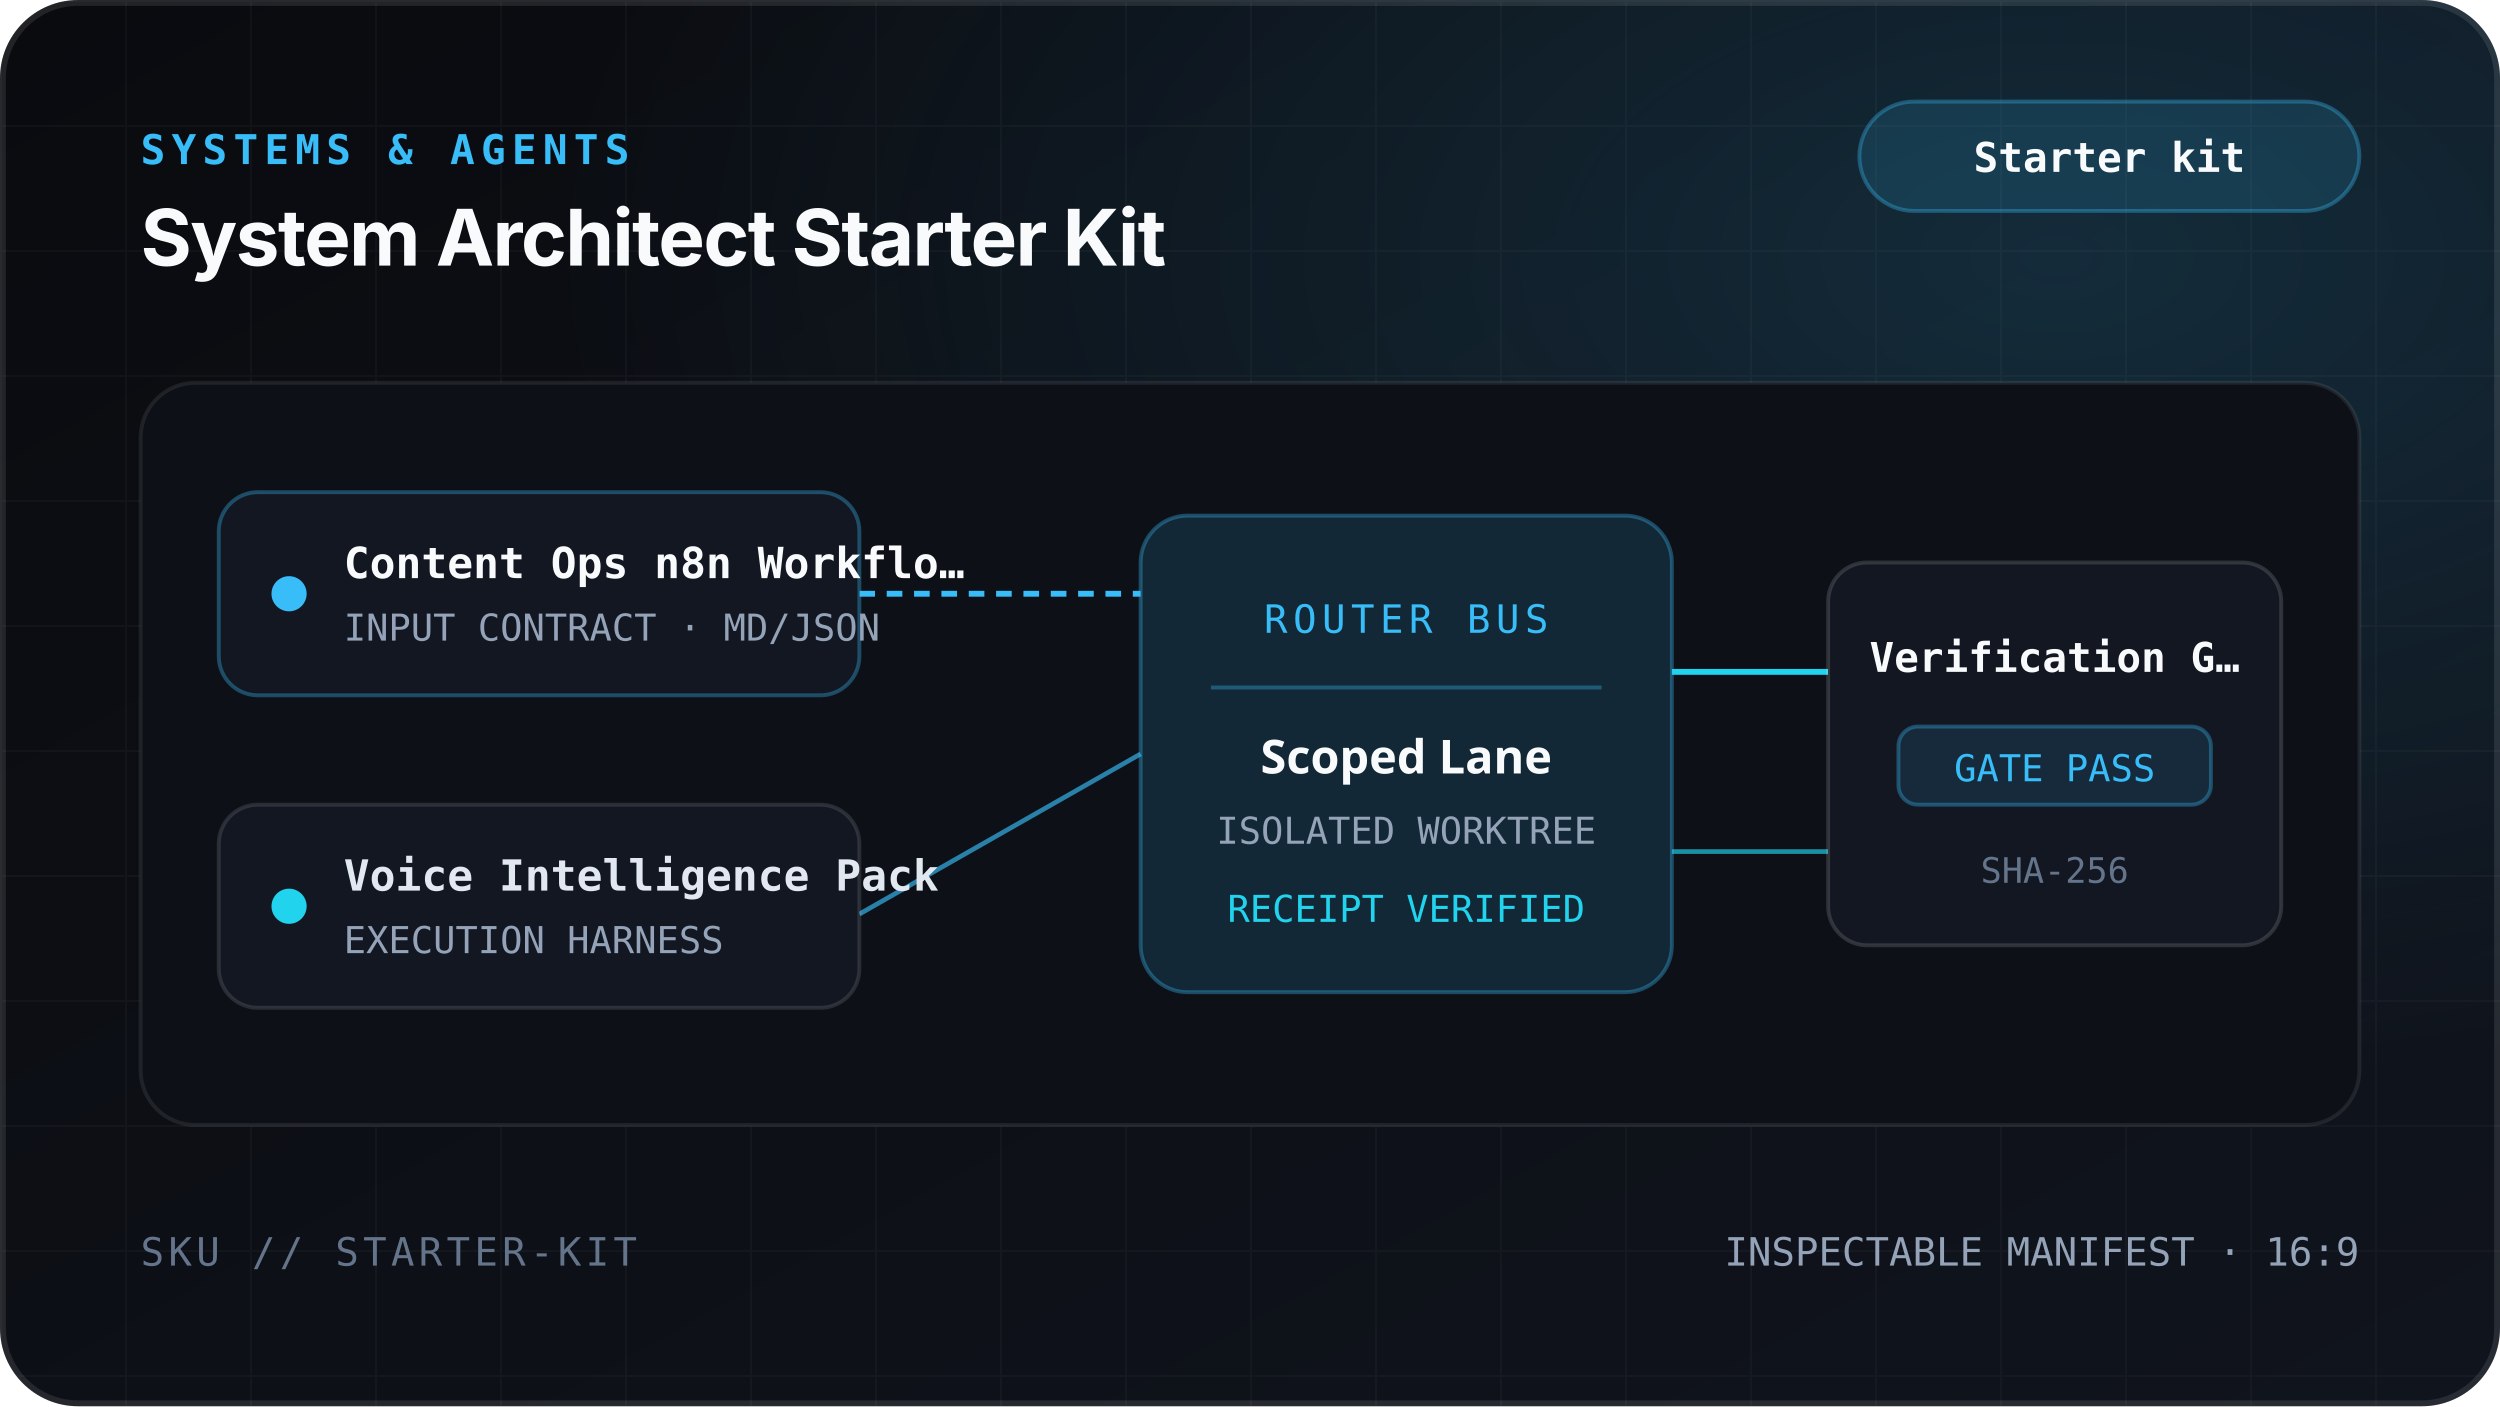
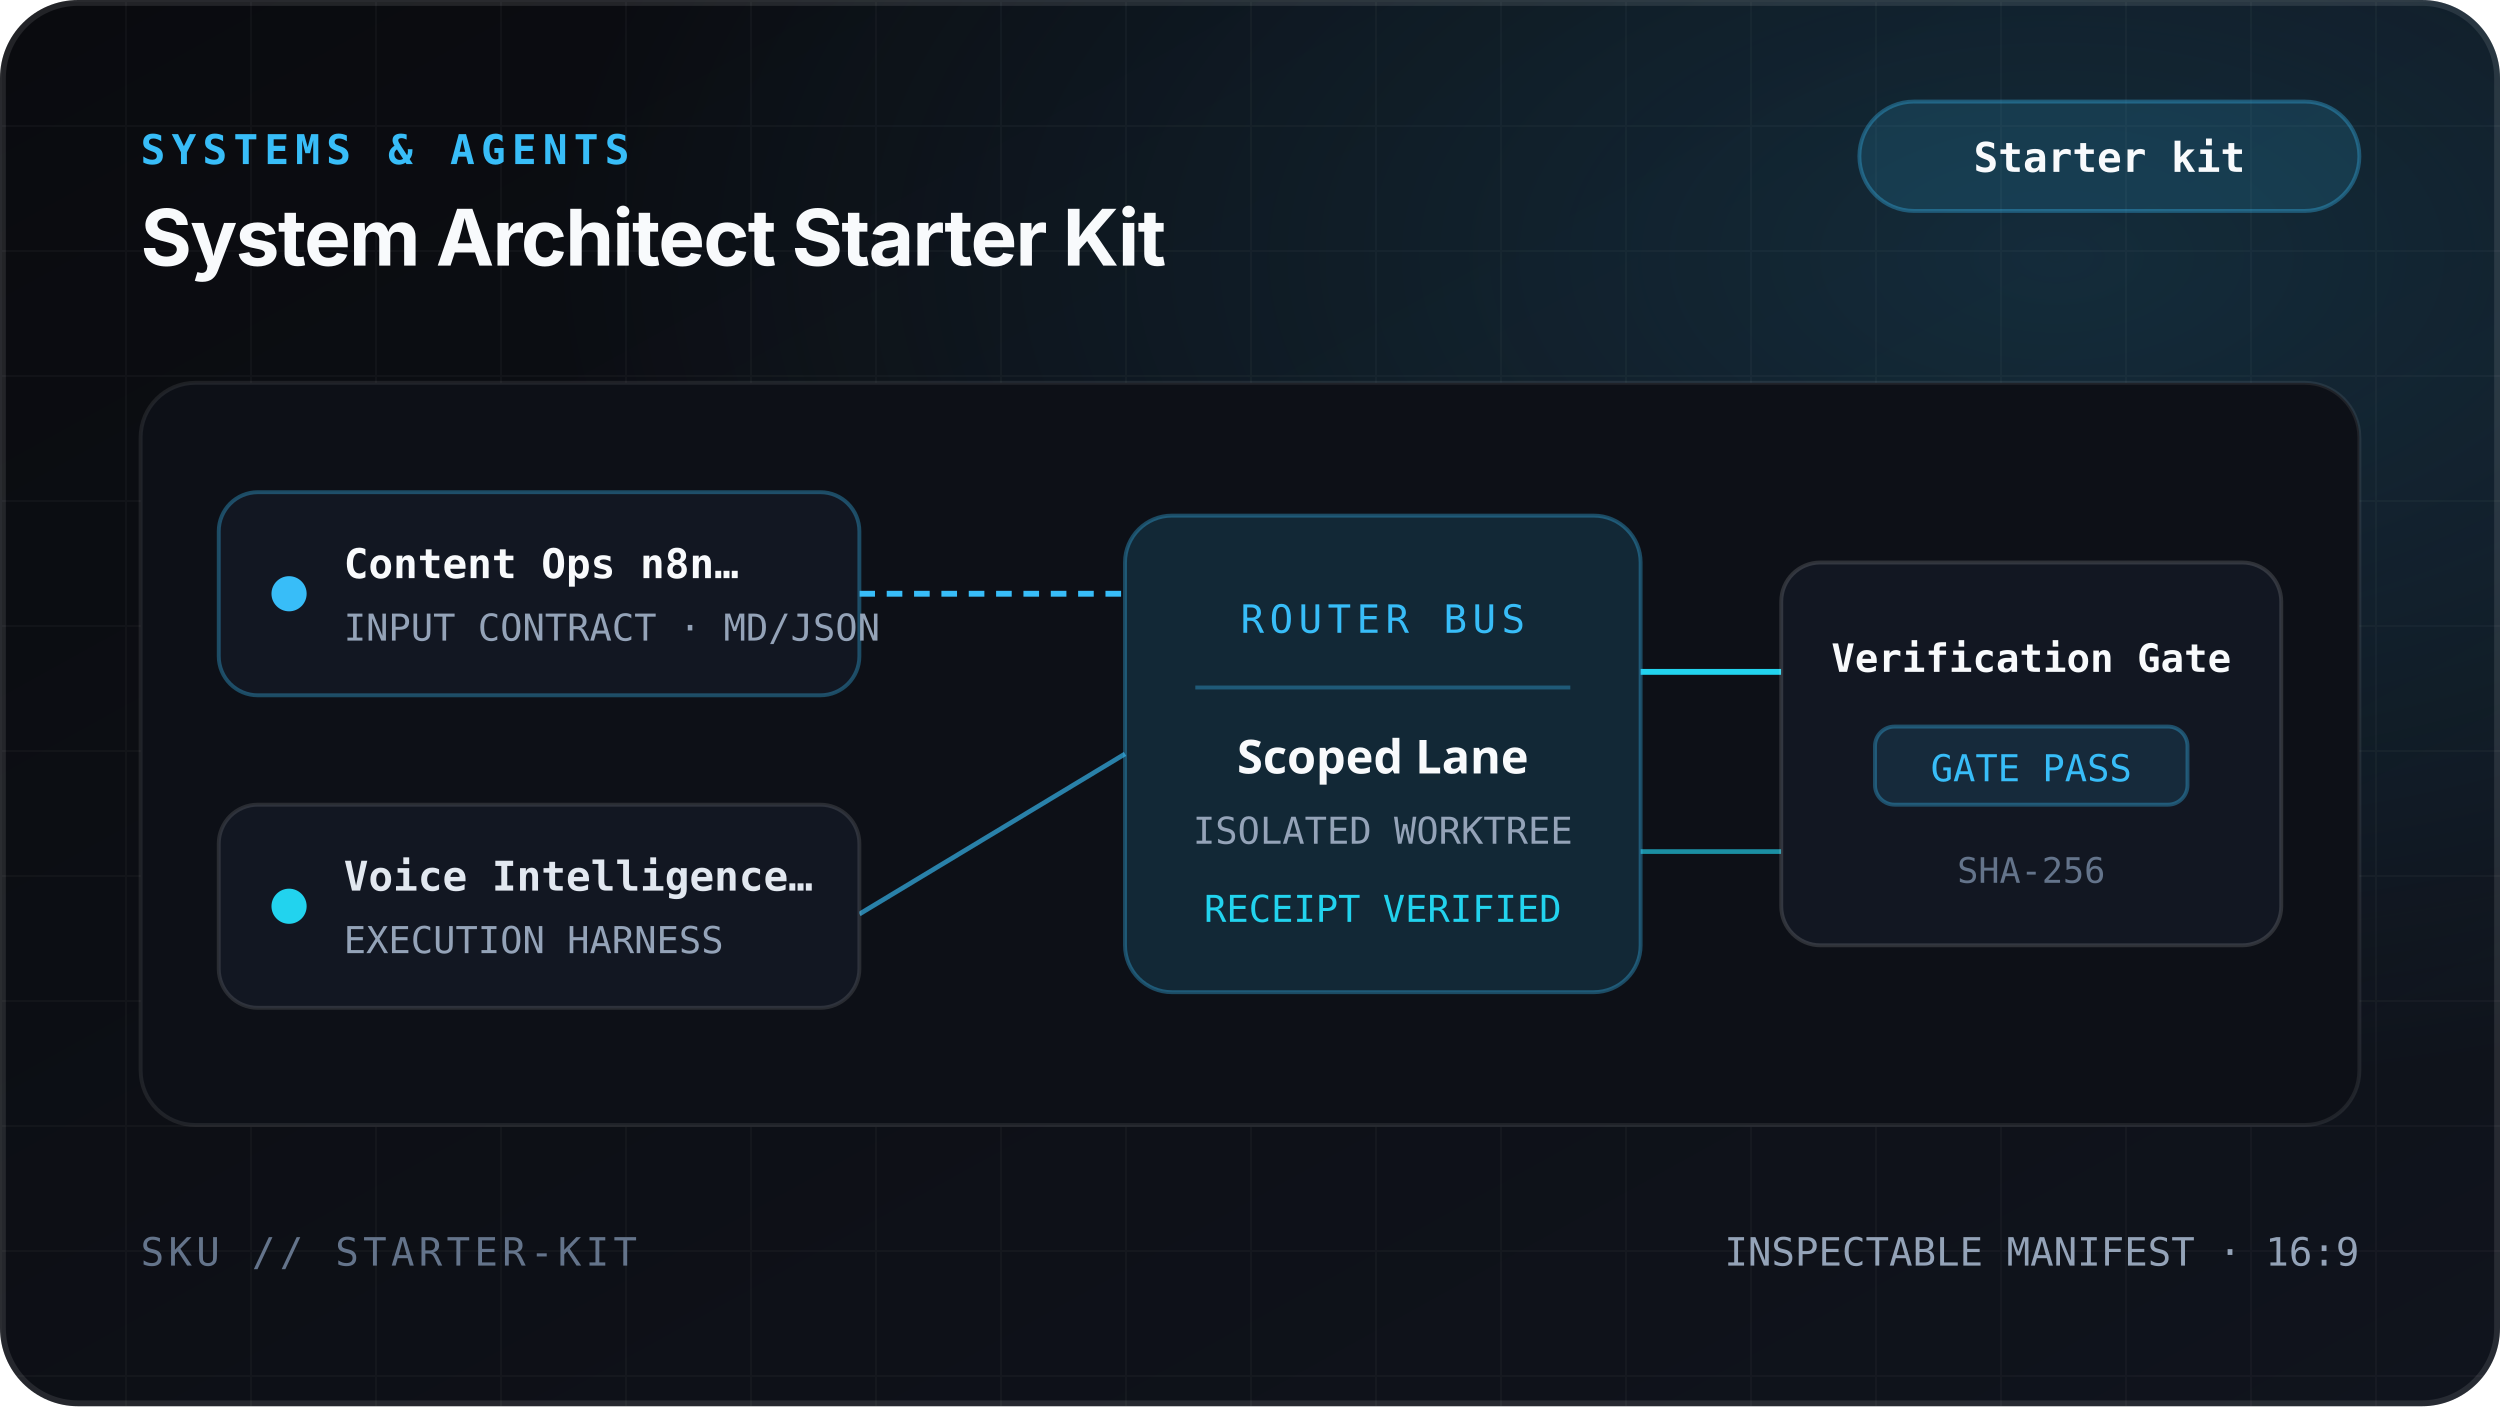
<svg xmlns="http://www.w3.org/2000/svg" viewBox="0 0 640 360" width="640" height="360" role="img" aria-labelledby="title-starter-kit desc-starter-kit">
  <defs>
    <linearGradient id="bg-starter-kit" x1="0" y1="0" x2="1" y2="1">
      <stop offset="0%" stop-color="#0A0B0F" />
      <stop offset="100%" stop-color="#10141D" />
    </linearGradient>
    <radialGradient id="glow-starter-kit" cx="82%" cy="18%" r="60%">
      <stop offset="0%" stop-color="#38BDF8" stop-opacity="0.16" />
      <stop offset="100%" stop-color="#38BDF8" stop-opacity="0" />
    </radialGradient>
    <pattern id="grid-starter-kit" width="32" height="32" patternUnits="userSpaceOnUse">
      <path d="M 32 0 L 0 0 0 32" fill="none" stroke="rgba(255,255,255,0.028)" stroke-width="1" />
    </pattern>
  </defs>
  <rect width="640" height="360" rx="20" fill="url(#bg-starter-kit)" />
  <rect width="640" height="360" rx="20" fill="url(#grid-starter-kit)" />
  <rect width="640" height="360" rx="20" fill="url(#glow-starter-kit)" />
  <rect x="0.75" y="0.75" width="638.5" height="358.5" rx="19.25" fill="none" stroke="rgba(255,255,255,0.10)" stroke-width="1.5" />
  <text x="36" y="42" fill="#38BDF8" font-family="ui-monospace, SFMono-Regular, Consolas, monospace" font-size="10.5" font-weight="600" letter-spacing="1.6">SYSTEMS &amp; AGENTS</text>
  <text x="36" y="68" fill="#F8FAFC" font-family="ui-sans-serif, system-ui, -apple-system, sans-serif" font-size="20" font-weight="700" letter-spacing="-0.4">System Architect Starter Kit</text>
  <rect x="476" y="26" width="128" height="28" rx="14" fill="rgba(56, 189, 248, 0.14)" stroke="rgba(56, 189, 248, 0.34)" />
  <text x="540" y="44" text-anchor="middle" fill="#F8FAFC" font-family="ui-monospace, SFMono-Regular, Consolas, monospace" font-size="10.5" font-weight="600">Starter kit</text>
  <g transform="translate(36, 98)">
    <rect x="0" y="0" width="568" height="190" rx="14" fill="#0D1017" stroke="rgba(255,255,255,0.08)" />
-     <line x1="184" y1="54" x2="256" y2="54" stroke="#38BDF8" stroke-width="1.5" stroke-dasharray="4 3" />
-     <line x1="184" y1="136" x2="256" y2="95" stroke="#38BDF8" stroke-width="1.2" opacity="0.65" />
-     <line x1="392" y1="74" x2="432" y2="74" stroke="#22D3EE" stroke-width="1.5" />
-     <line x1="392" y1="120" x2="432" y2="120" stroke="#22D3EE" stroke-width="1.2" opacity="0.65" />
+     <line x1="184" y1="54" x2="252" y2="54" stroke="#38BDF8" stroke-width="1.5" stroke-dasharray="4 3" />
+     <line x1="184" y1="136" x2="252" y2="95" stroke="#38BDF8" stroke-width="1.2" opacity="0.65" />
+     <line x1="384" y1="74" x2="420" y2="74" stroke="#22D3EE" stroke-width="1.5" />
+     <line x1="384" y1="120" x2="420" y2="120" stroke="#22D3EE" stroke-width="1.2" opacity="0.65" />
    <rect x="20" y="28" width="164" height="52" rx="10" fill="#121722" stroke="rgba(56, 189, 248, 0.34)" />
    <circle cx="38" cy="54" r="4.5" fill="#38BDF8" />
-     <text x="52" y="50" fill="#F8FAFC" font-family="ui-monospace, SFMono-Regular, Consolas, monospace" font-size="11" font-weight="600">Content Ops n8n Workflo…</text>
+     <text x="52" y="50" fill="#F8FAFC" font-family="ui-monospace, SFMono-Regular, Consolas, monospace" font-size="10.5" font-weight="600">Content Ops n8n…</text>
    <text x="52" y="66" fill="#94A3B8" font-family="ui-monospace, SFMono-Regular, Consolas, monospace" font-size="9.5">INPUT CONTRACT · MD/JSON</text>
    <rect x="20" y="108" width="164" height="52" rx="10" fill="#121722" stroke="rgba(255,255,255,0.12)" />
    <circle cx="38" cy="134" r="4.5" fill="#22D3EE" />
-     <text x="52" y="130" fill="#E2E8F0" font-family="ui-monospace, SFMono-Regular, Consolas, monospace" font-size="11" font-weight="600">Voice Intelligence Pack</text>
+     <text x="52" y="130" fill="#E2E8F0" font-family="ui-monospace, SFMono-Regular, Consolas, monospace" font-size="10.5" font-weight="600">Voice Intelligence…</text>
    <text x="52" y="146" fill="#94A3B8" font-family="ui-monospace, SFMono-Regular, Consolas, monospace" font-size="9.5">EXECUTION HARNESS</text>
-     <rect x="256" y="34" width="136" height="122" rx="12" fill="rgba(56, 189, 248, 0.14)" stroke="rgba(56, 189, 248, 0.34)" />
-     <text x="324" y="64" text-anchor="middle" fill="#38BDF8" font-family="ui-monospace, SFMono-Regular, Consolas, monospace" font-size="10" letter-spacing="1.4">ROUTER BUS</text>
-     <line x1="274" y1="78" x2="374" y2="78" stroke="rgba(56, 189, 248, 0.34)" />
-     <text x="324" y="100" text-anchor="middle" fill="#F8FAFC" font-family="ui-sans-serif, system-ui, sans-serif" font-size="12" font-weight="600">Scoped Lane</text>
-     <text x="324" y="118" text-anchor="middle" fill="#94A3B8" font-family="ui-monospace, SFMono-Regular, Consolas, monospace" font-size="9.5">ISOLATED WORKTREE</text>
-     <text x="324" y="138" text-anchor="middle" fill="#22D3EE" font-family="ui-monospace, SFMono-Regular, Consolas, monospace" font-size="9.5">RECEIPT VERIFIED</text>
-     <rect x="432" y="46" width="116" height="98" rx="10" fill="#121722" stroke="rgba(255,255,255,0.14)" />
-     <text x="490" y="74" text-anchor="middle" fill="#F8FAFC" font-family="ui-monospace, SFMono-Regular, Consolas, monospace" font-size="10.5" font-weight="600">Verification G…</text>
-     <rect x="450" y="88" width="80" height="20" rx="5" fill="rgba(56,189,248,0.12)" stroke="rgba(56, 189, 248, 0.34)" />
-     <text x="490" y="102" text-anchor="middle" fill="#38BDF8" font-family="ui-monospace, SFMono-Regular, Consolas, monospace" font-size="9.5">GATE PASS</text>
-     <text x="490" y="128" text-anchor="middle" fill="#64748B" font-family="ui-monospace, SFMono-Regular, Consolas, monospace" font-size="9">SHA-256</text>
+     <rect x="252" y="34" width="132" height="122" rx="12" fill="rgba(56, 189, 248, 0.14)" stroke="rgba(56, 189, 248, 0.34)" />
+     <text x="318" y="64" text-anchor="middle" fill="#38BDF8" font-family="ui-monospace, SFMono-Regular, Consolas, monospace" font-size="10" letter-spacing="1.4">ROUTER BUS</text>
+     <line x1="270" y1="78" x2="366" y2="78" stroke="rgba(56, 189, 248, 0.34)" />
+     <text x="318" y="100" text-anchor="middle" fill="#F8FAFC" font-family="ui-sans-serif, system-ui, sans-serif" font-size="12" font-weight="600">Scoped Lane</text>
+     <text x="318" y="118" text-anchor="middle" fill="#94A3B8" font-family="ui-monospace, SFMono-Regular, Consolas, monospace" font-size="9.5">ISOLATED WORKTREE</text>
+     <text x="318" y="138" text-anchor="middle" fill="#22D3EE" font-family="ui-monospace, SFMono-Regular, Consolas, monospace" font-size="9.5">RECEIPT VERIFIED</text>
+     <rect x="420" y="46" width="128" height="98" rx="10" fill="#121722" stroke="rgba(255,255,255,0.14)" />
+     <text x="484" y="74" text-anchor="middle" fill="#F8FAFC" font-family="ui-monospace, SFMono-Regular, Consolas, monospace" font-size="10" font-weight="600">Verification Gate</text>
+     <rect x="444" y="88" width="80" height="20" rx="5" fill="rgba(56,189,248,0.12)" stroke="rgba(56, 189, 248, 0.34)" />
+     <text x="484" y="102" text-anchor="middle" fill="#38BDF8" font-family="ui-monospace, SFMono-Regular, Consolas, monospace" font-size="9.5">GATE PASS</text>
+     <text x="484" y="128" text-anchor="middle" fill="#64748B" font-family="ui-monospace, SFMono-Regular, Consolas, monospace" font-size="9">SHA-256</text>
  </g>
  <text x="36" y="324" fill="#64748B" font-family="ui-monospace, SFMono-Regular, Consolas, monospace" font-size="10" letter-spacing="1.1">SKU // STARTER-KIT</text>
  <text x="604" y="324" text-anchor="end" fill="#94A3B8" font-family="ui-monospace, SFMono-Regular, Consolas, monospace" font-size="10">INSPECTABLE MANIFEST · 16:9</text>
</svg>
